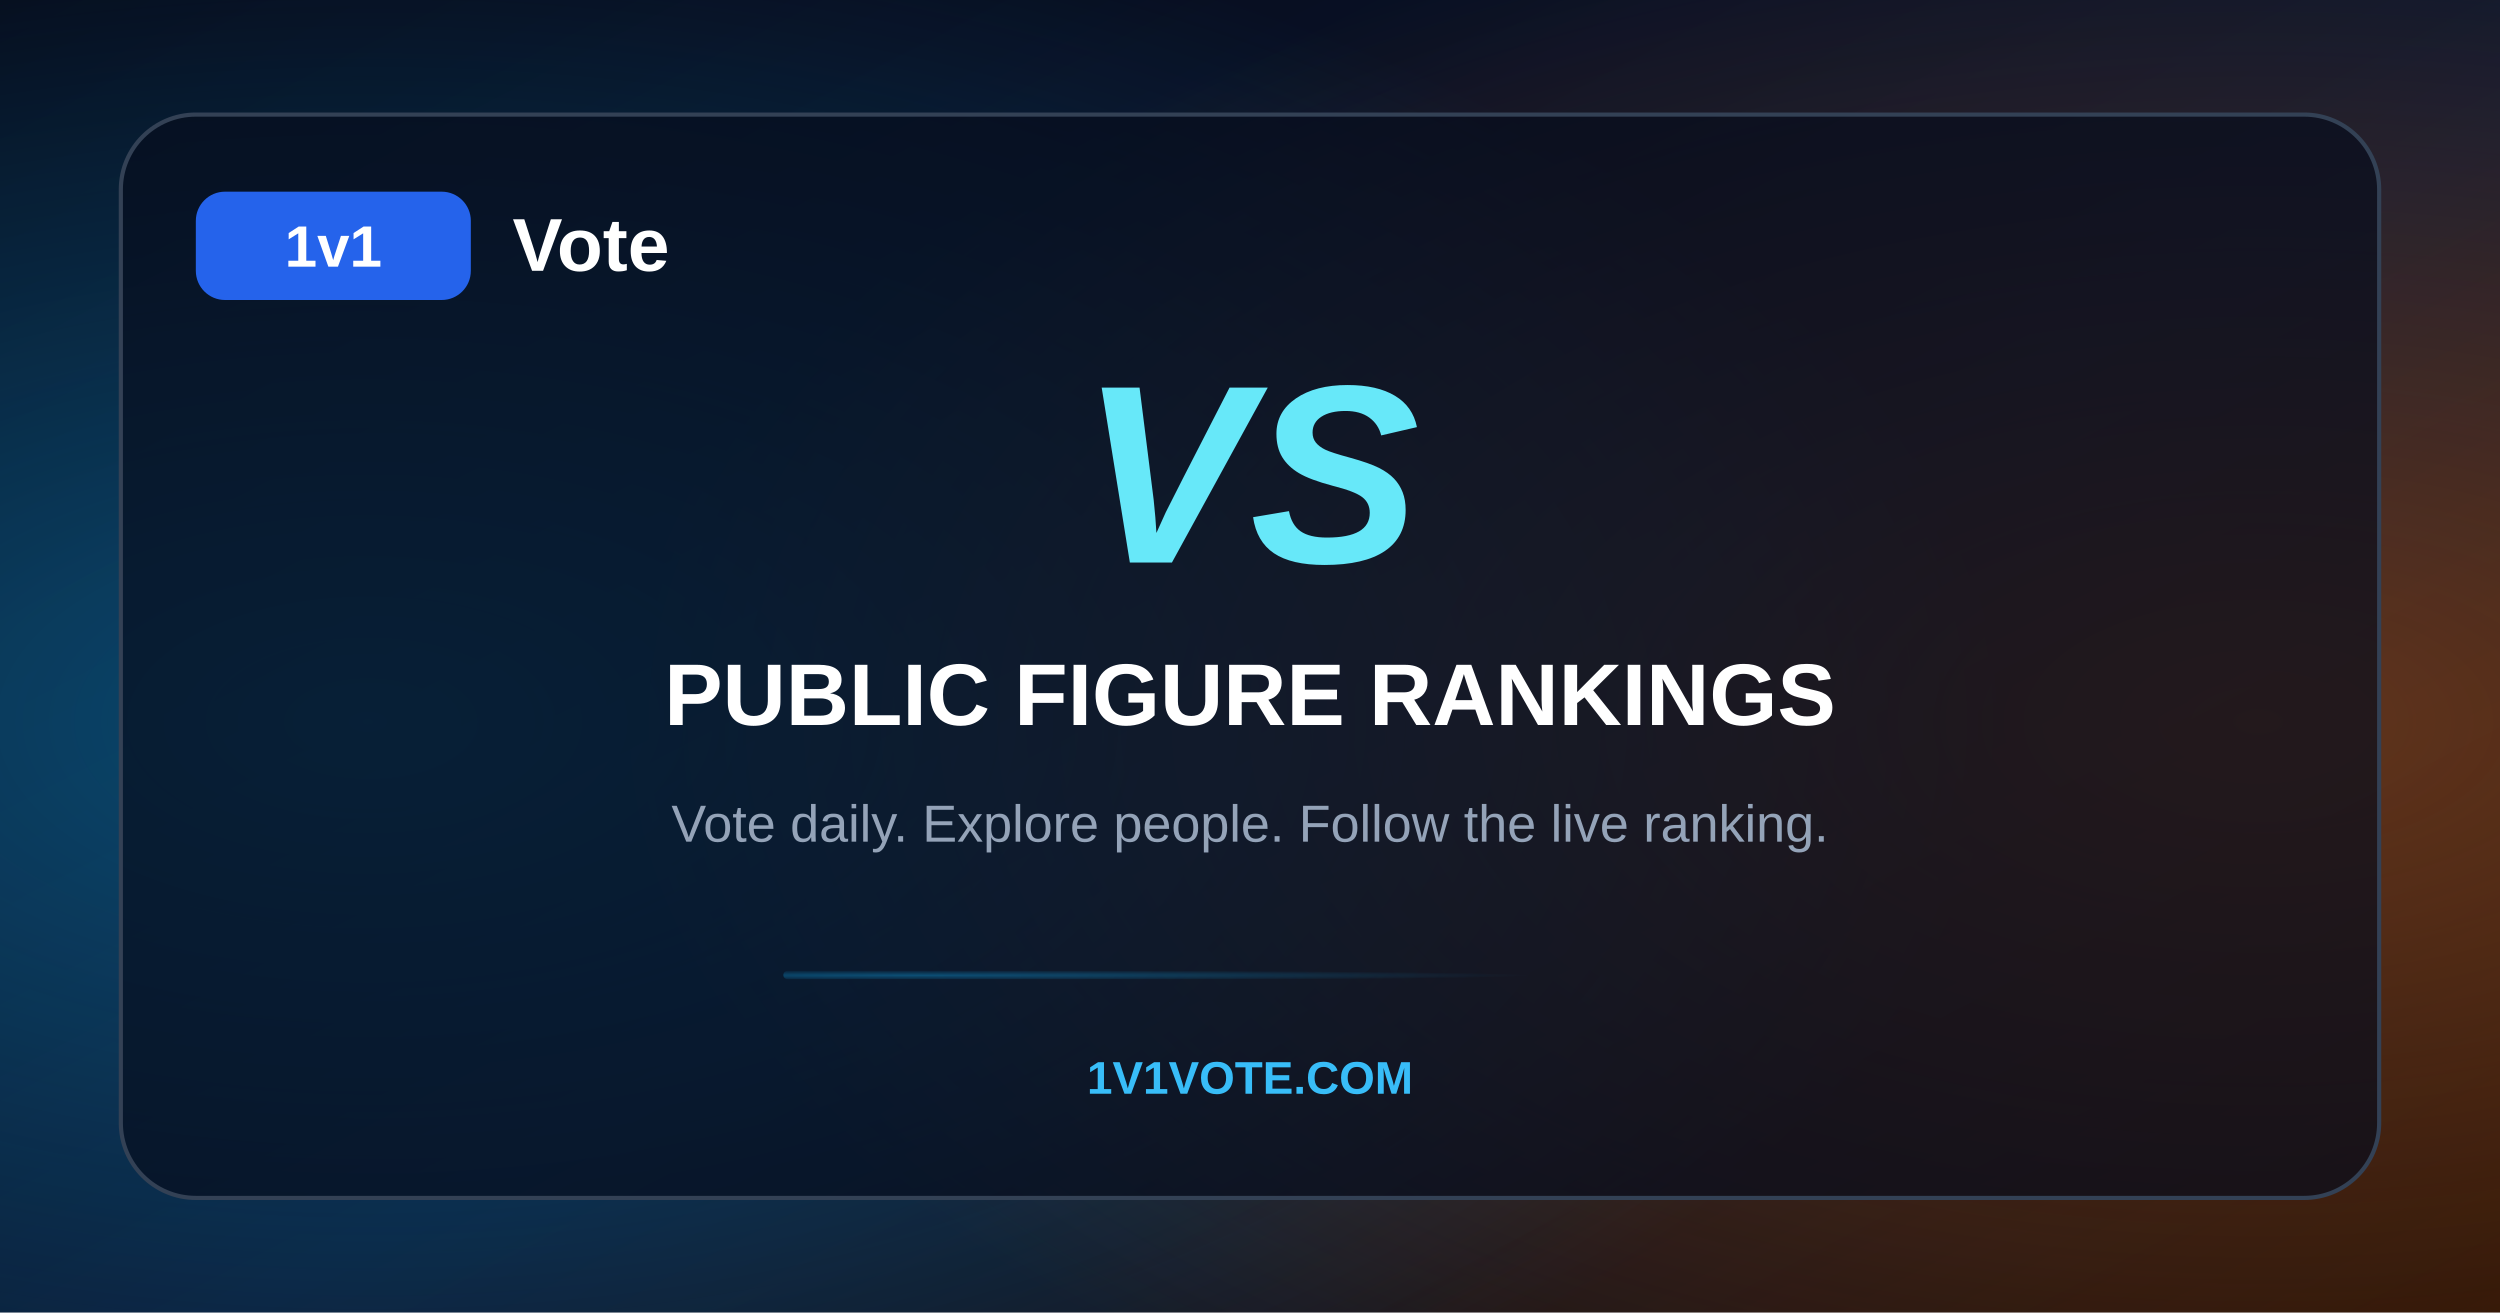
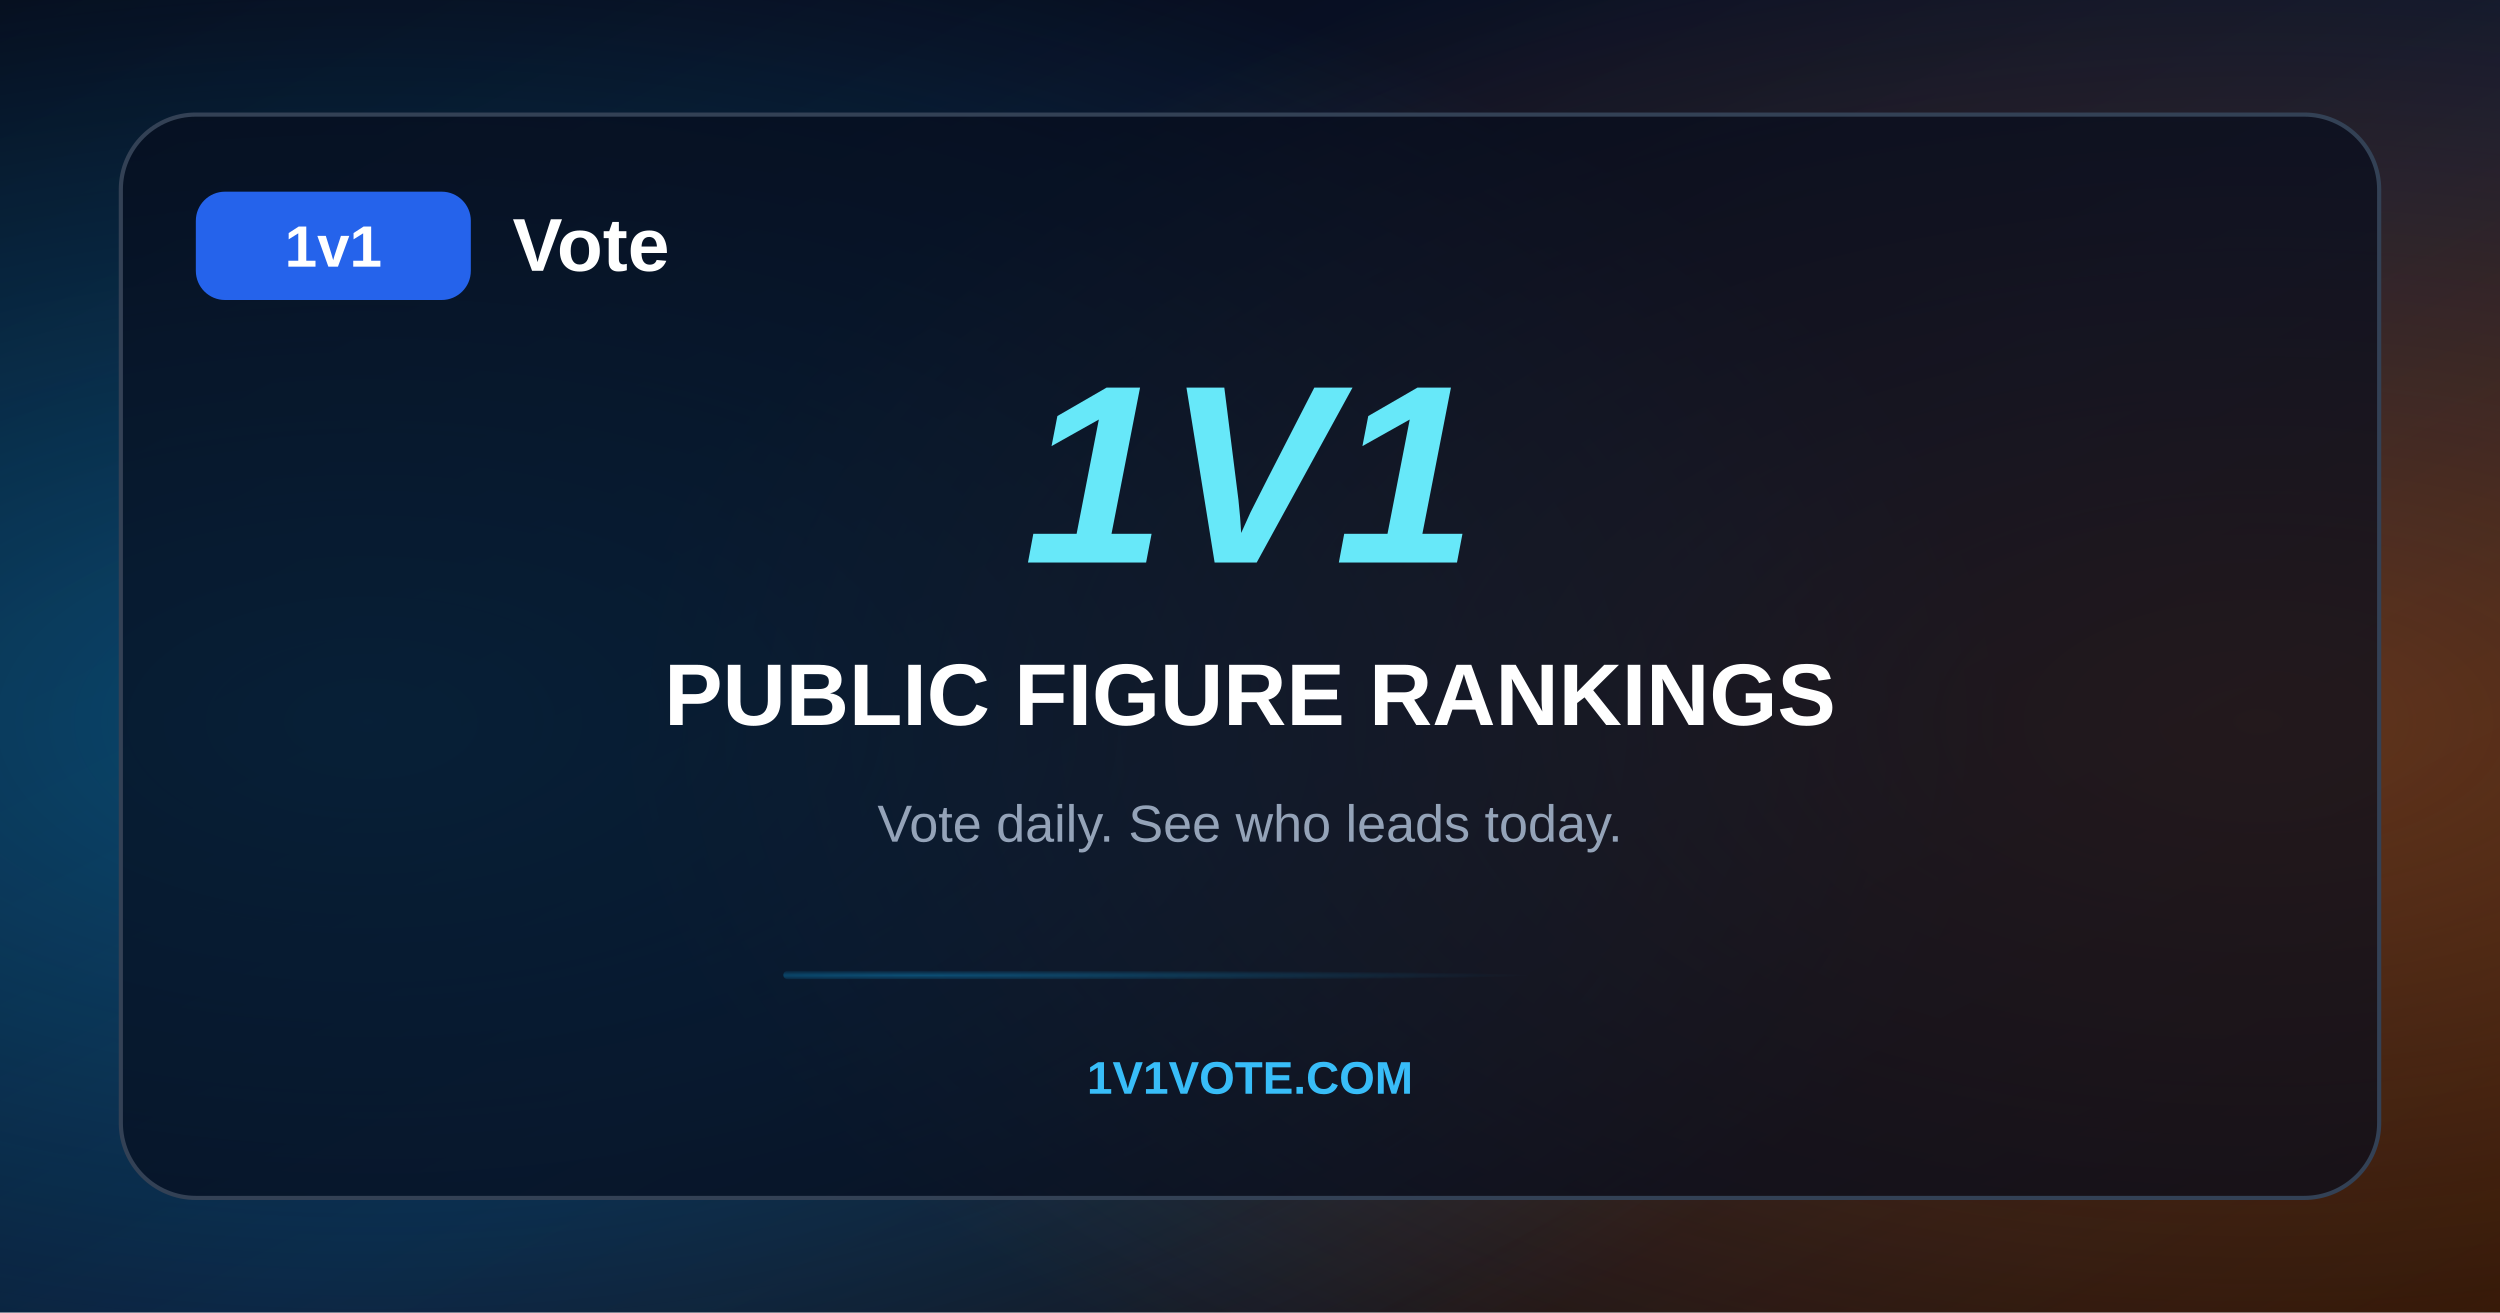
<svg xmlns="http://www.w3.org/2000/svg" width="1200" height="630" viewBox="0 0 1200 630">
  <defs>
    <linearGradient id="bg" x1="0" y1="0" x2="1" y2="1">
      <stop offset="0" stop-color="#050816" />
      <stop offset="0.55" stop-color="#0b1730" />
      <stop offset="1" stop-color="#211007" />
    </linearGradient>
    <radialGradient id="cyan" cx="0.15" cy="0.55" r="0.65">
      <stop offset="0" stop-color="#0ea5e9" stop-opacity="0.38" />
      <stop offset="1" stop-color="#0ea5e9" stop-opacity="0" />
    </radialGradient>
    <radialGradient id="orange" cx="0.9" cy="0.55" r="0.65">
      <stop offset="0" stop-color="#f97316" stop-opacity="0.34" />
      <stop offset="1" stop-color="#f97316" stop-opacity="0" />
    </radialGradient>
  </defs>
  <rect width="1200" height="630" fill="url(#bg)" />
  <rect width="1200" height="630" fill="url(#cyan)" />
  <rect width="1200" height="630" fill="url(#orange)" />
  <rect x="58" y="55" width="1084" height="520" rx="36" fill="#070c1c" fill-opacity="0.68" stroke="#334155" stroke-width="2" />
  <rect x="94" y="92" width="132" height="52" rx="14" fill="#2563eb" />
  <text x="160" y="128" fill="white" font-family="Arial, sans-serif" font-size="28" font-weight="900" text-anchor="middle">1v1</text>
  <text x="246" y="130" fill="white" font-family="Arial, sans-serif" font-size="36" font-weight="900">Vote</text>
-   <text x="600" y="270" fill="#67e8f9" font-family="Arial, sans-serif" font-size="122" font-weight="900" font-style="italic" text-anchor="middle">VS</text>
+   <text x="600" y="270" fill="#67e8f9" font-family="Arial, sans-serif" font-size="122" font-weight="900" font-style="italic" text-anchor="middle">1V1</text>
  <text x="600" y="348" fill="white" font-family="Arial, sans-serif" font-size="42" font-weight="800" text-anchor="middle">PUBLIC FIGURE RANKINGS</text>
-   <text x="600" y="404" fill="#94a3b8" font-family="Arial, sans-serif" font-size="25" text-anchor="middle">Vote daily. Explore people. Follow the live ranking.</text>
+   <text x="600" y="404" fill="#94a3b8" font-family="Arial, sans-serif" font-size="25" text-anchor="middle">Vote daily. See who leads today.</text>
  <rect x="376" y="466" width="448" height="4" rx="2" fill="url(#cyan)" />
  <text x="600" y="525" fill="#38bdf8" font-family="Arial, sans-serif" font-size="22" font-weight="700" text-anchor="middle">1V1VOTE.COM</text>
</svg>
